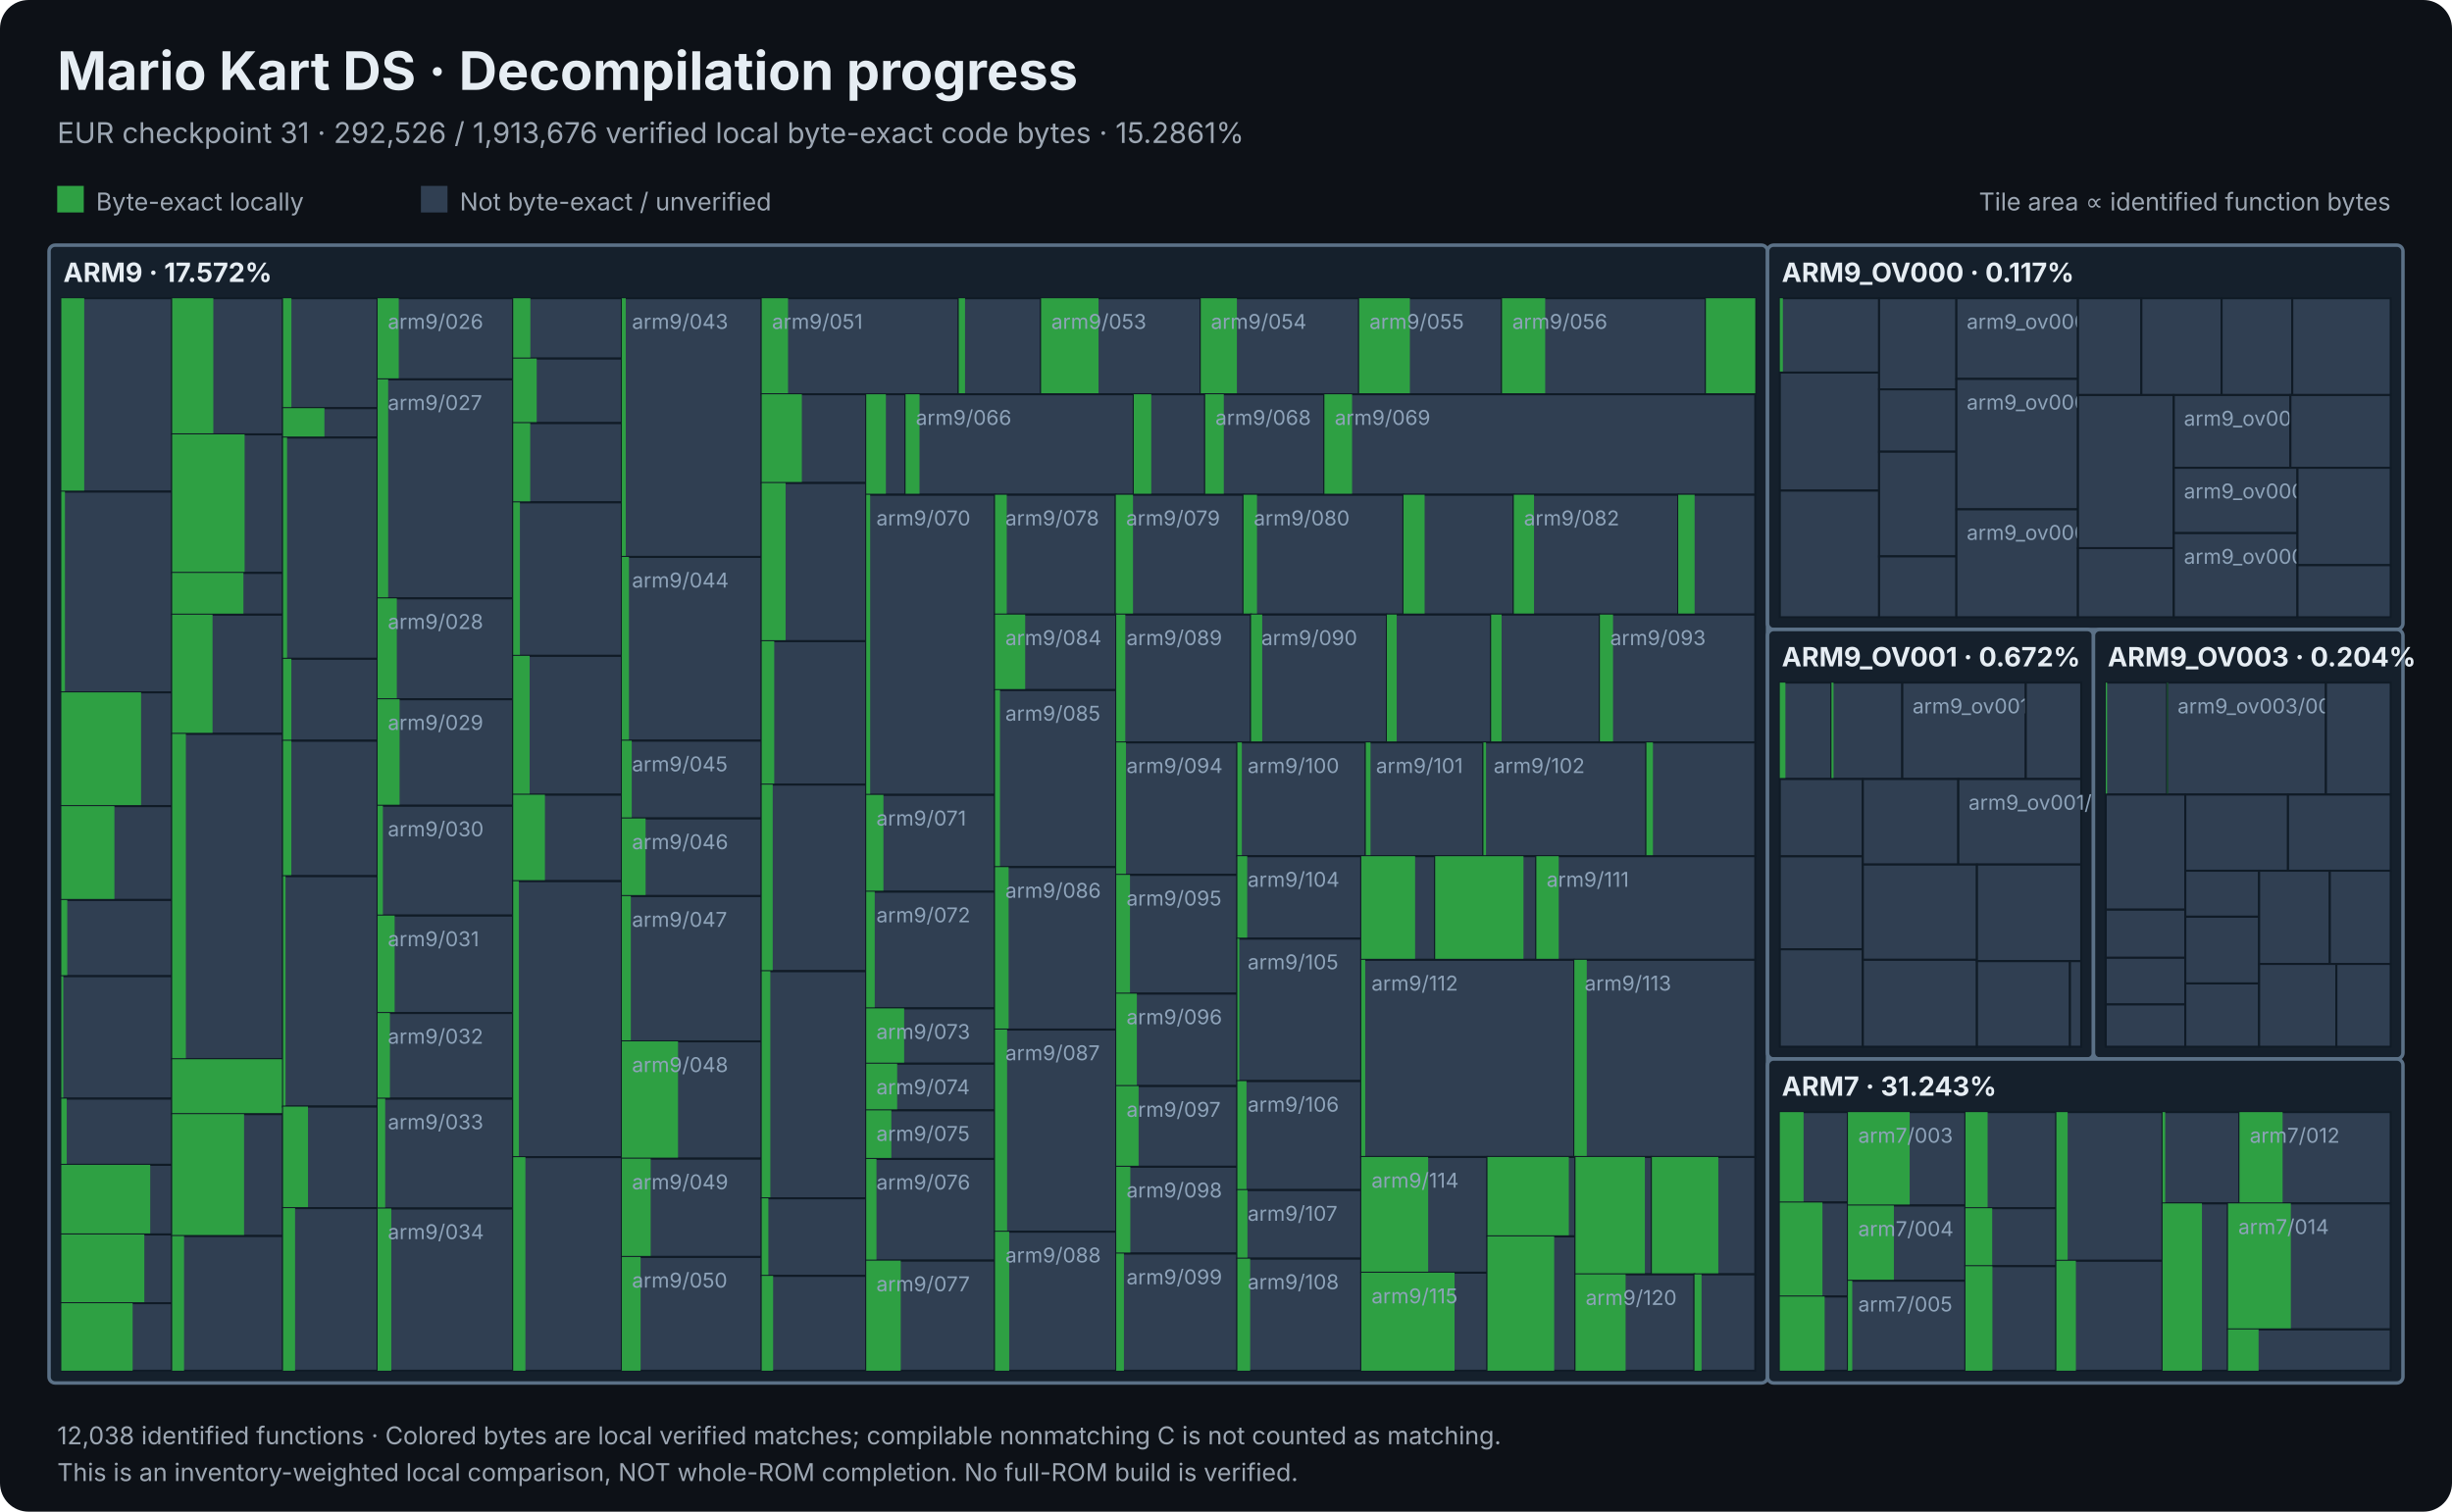
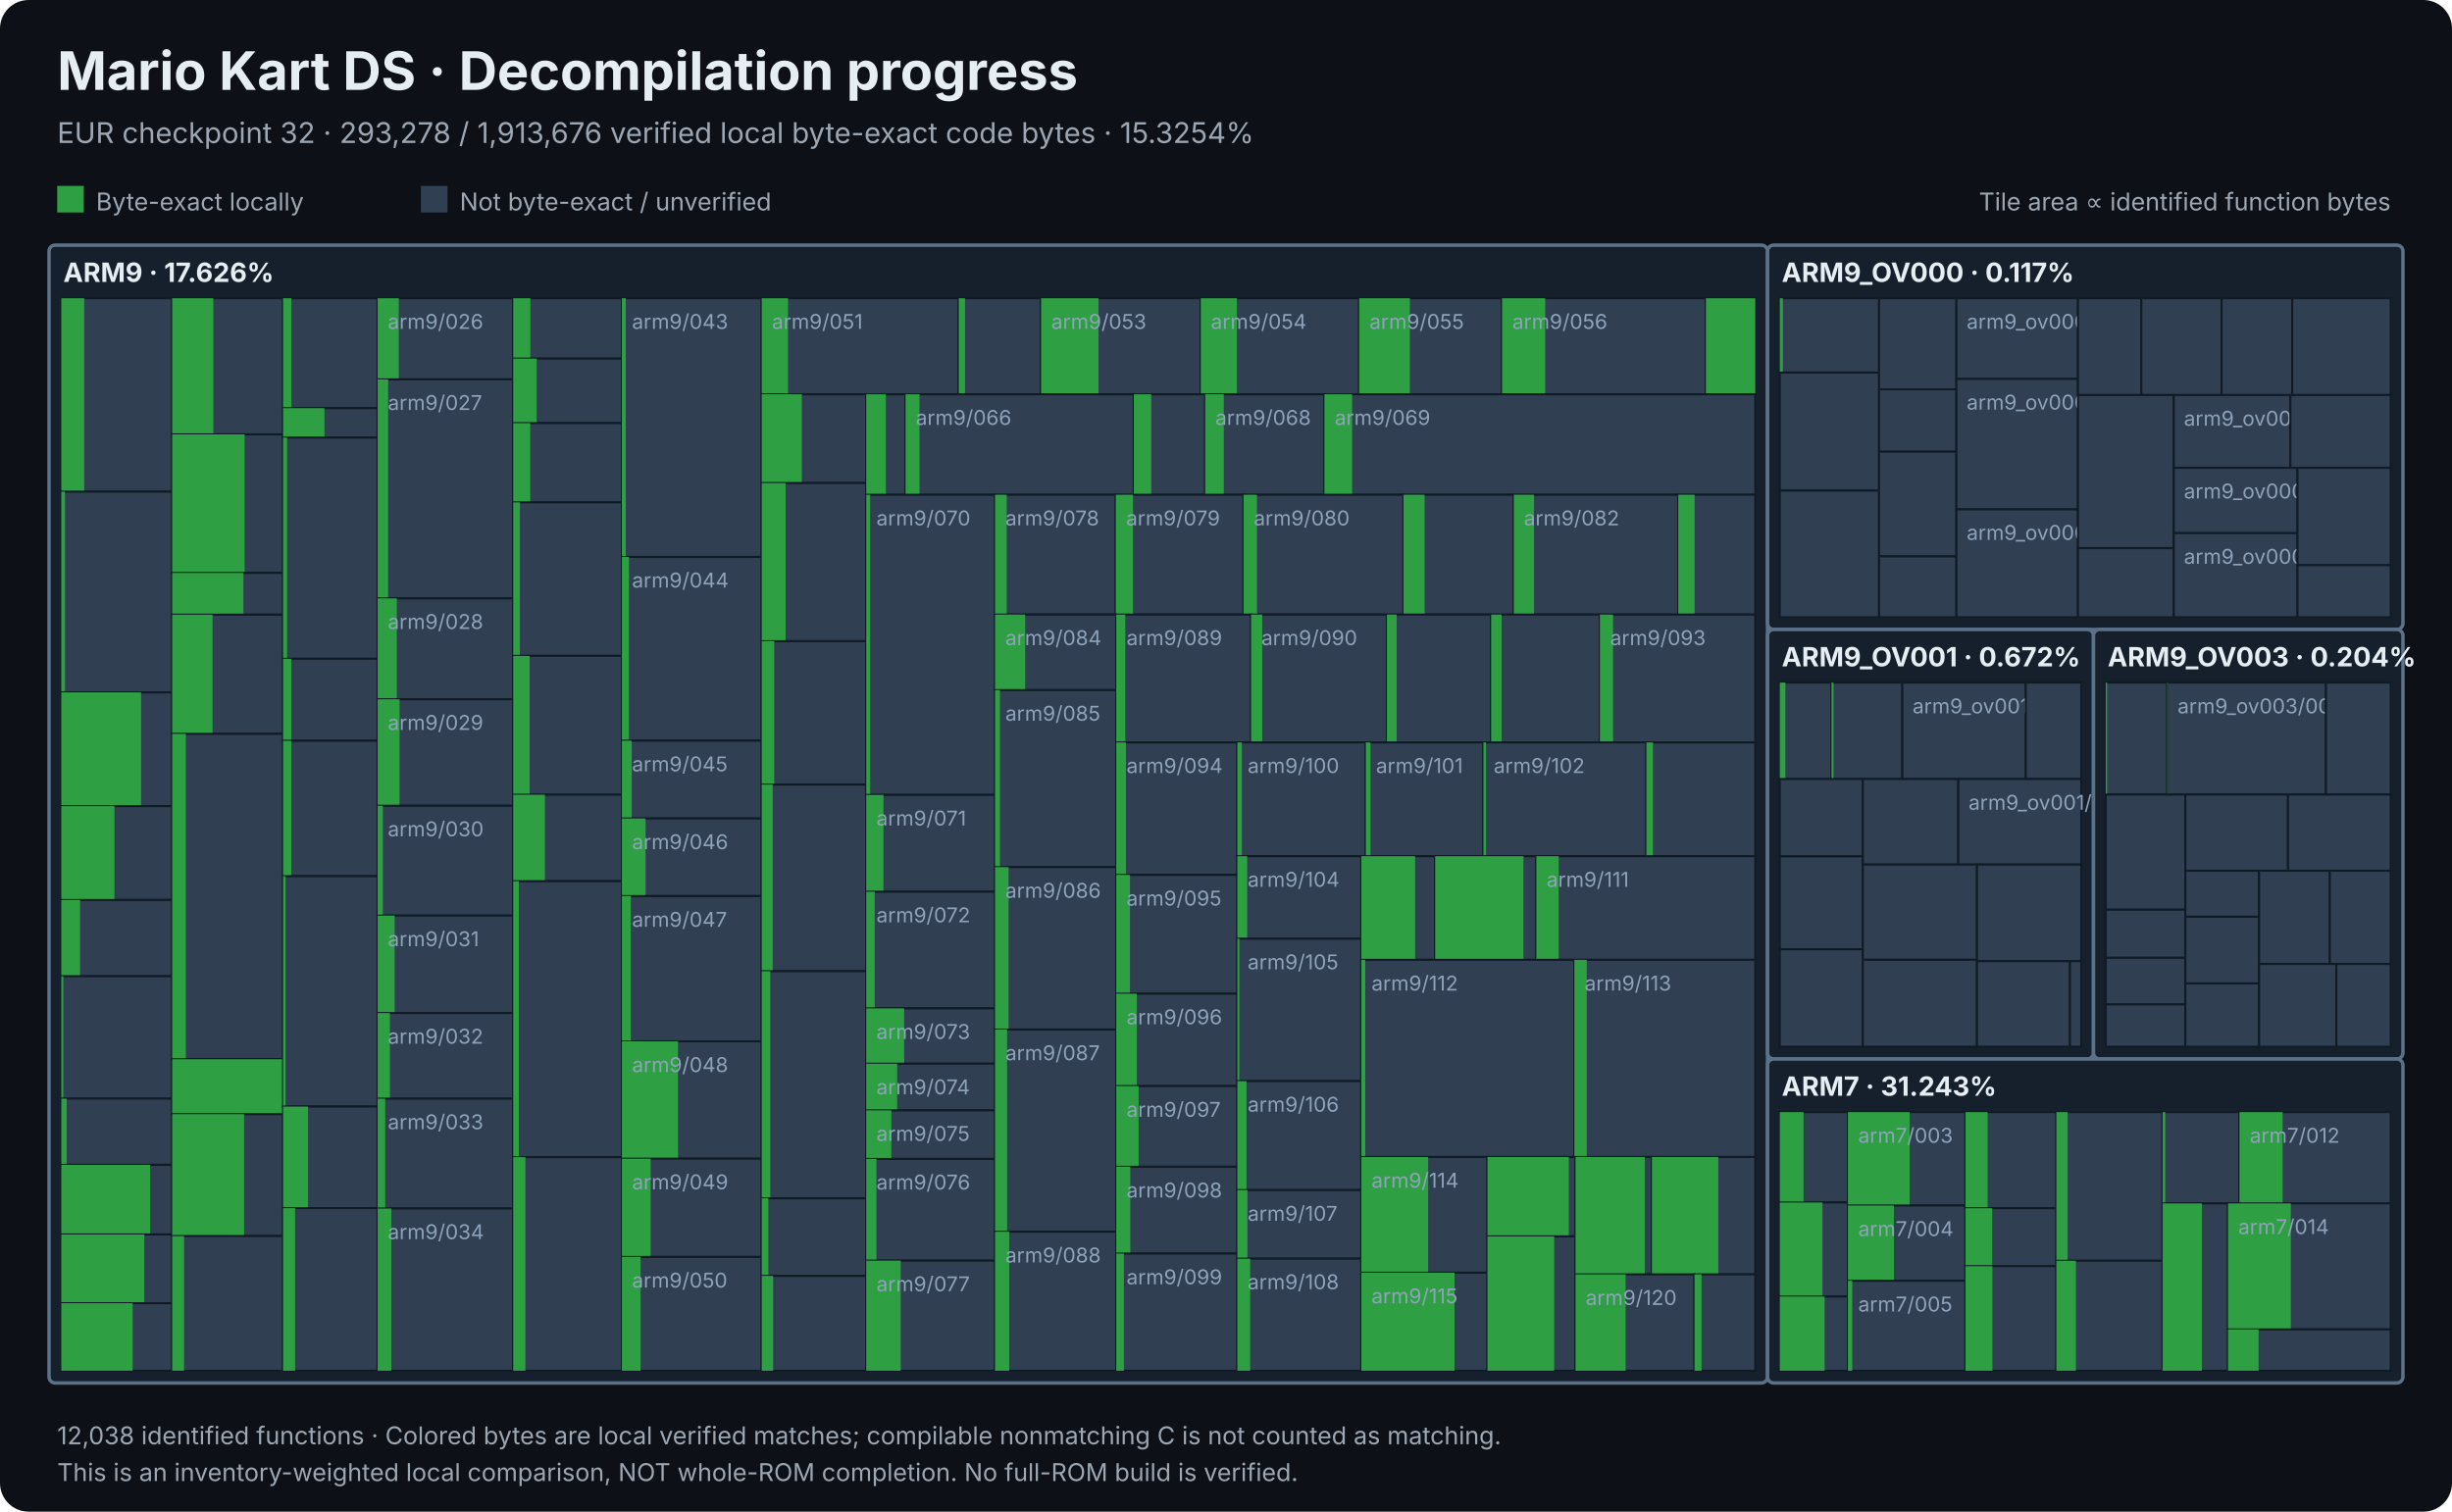
<svg xmlns="http://www.w3.org/2000/svg" viewBox="0 0 1200 740" width="1200" height="740" role="img" aria-label="Mario Kart DS local decompilation progress treemap">
  <rect width="1200" height="740" rx="14" fill="#0d1117" />
  <style>text{font-family:Inter,Segoe UI,Arial,sans-serif}.heading{fill:#e6edf3;font-weight:700}.light{fill:#9da7b3}.module{fill:#e6edf3;font-weight:700}.tile{fill:#8ea3b9;font-size:10px;pointer-events:none}</style>
  <text x="28" y="44" class="heading" font-size="26">Mario Kart DS · Decompilation progress</text>
-   <text x="28" y="70" class="light" font-size="14">EUR checkpoint 31 · 292,526 / 1,913,676 verified local byte-exact code bytes · 15.2861%</text>
+   <text x="28" y="70" class="light" font-size="14">EUR checkpoint 32 · 293,278 / 1,913,676 verified local byte-exact code bytes · 15.3254%</text>
  <rect x="28" y="91" width="13" height="13" fill="#2ea043" />
  <text x="47" y="103" class="light" font-size="12">Byte-exact locally</text>
  <rect x="206" y="91" width="13" height="13" fill="#303f52" />
  <text x="225" y="103" class="light" font-size="12">Not byte-exact / unverified</text>
  <text x="1170" y="103" text-anchor="end" class="light" font-size="12">Tile area ∝ identified function bytes</text>
  <rect x="24.00" y="120.00" width="841.03" height="557.00" rx="3" fill="#15202c" stroke="#5b7187" stroke-width="1.7" />
  <rect x="30.00" y="146.00" width="54.26" height="94.67" fill="#303f52" stroke="#101b26" stroke-width="1" />
  <rect x="30.00" y="146.00" width="11.215" height="94.67" fill="#2ea043" />
  <rect x="30.00" y="240.67" width="54.26" height="98.25" fill="#303f52" stroke="#101b26" stroke-width="1" />
  <rect x="30.00" y="240.67" width="1.788" height="98.25" fill="#2ea043" />
  <rect x="30.00" y="338.93" width="54.26" height="55.70" fill="#303f52" stroke="#101b26" stroke-width="1" />
  <rect x="30.00" y="338.93" width="39.042" height="55.70" fill="#2ea043" />
  <rect x="30.00" y="394.62" width="54.26" height="45.95" fill="#303f52" stroke="#101b26" stroke-width="1" />
  <rect x="30.00" y="394.62" width="25.996" height="45.95" fill="#2ea043" />
  <rect x="30.00" y="440.57" width="54.26" height="37.31" fill="#303f52" stroke="#101b26" stroke-width="1" />
-   <rect x="30.00" y="440.57" width="2.922" height="37.31" fill="#2ea043" />
+   <rect x="30.00" y="440.57" width="9.201" height="37.31" fill="#2ea043" />
  <rect x="30.00" y="477.88" width="54.26" height="59.93" fill="#303f52" stroke="#101b26" stroke-width="1" />
  <rect x="30.00" y="477.88" width="0.977" height="59.93" fill="#2ea043" />
  <rect x="30.00" y="537.81" width="54.26" height="32.41" fill="#303f52" stroke="#101b26" stroke-width="1" />
  <rect x="30.00" y="537.81" width="2.653" height="32.41" fill="#2ea043" />
  <rect x="30.00" y="570.22" width="54.26" height="34.08" fill="#303f52" stroke="#101b26" stroke-width="1" />
  <rect x="30.00" y="570.22" width="43.507" height="34.08" fill="#2ea043" />
  <rect x="30.00" y="604.30" width="54.26" height="33.65" fill="#303f52" stroke="#101b26" stroke-width="1" />
  <rect x="30.00" y="604.30" width="40.627" height="33.65" fill="#2ea043" />
  <rect x="30.00" y="637.95" width="54.26" height="33.05" fill="#303f52" stroke="#101b26" stroke-width="1" />
  <rect x="30.00" y="637.95" width="34.914" height="33.05" fill="#2ea043" />
  <rect x="84.26" y="146.00" width="54.26" height="66.64" fill="#303f52" stroke="#101b26" stroke-width="1" />
  <rect x="84.26" y="146.00" width="20.139" height="66.64" fill="#2ea043" />
  <rect x="84.26" y="212.64" width="54.26" height="67.81" fill="#303f52" stroke="#101b26" stroke-width="1" />
  <rect x="84.26" y="212.64" width="35.448" height="67.81" fill="#2ea043" />
  <rect x="84.26" y="280.45" width="54.26" height="20.44" fill="#303f52" stroke="#101b26" stroke-width="1" />
  <rect x="84.26" y="280.45" width="34.876" height="20.44" fill="#2ea043" />
  <rect x="84.26" y="300.89" width="54.26" height="58.35" fill="#303f52" stroke="#101b26" stroke-width="1" />
  <rect x="84.26" y="300.89" width="19.754" height="58.35" fill="#2ea043" />
  <rect x="84.26" y="359.24" width="54.26" height="159.28" fill="#303f52" stroke="#101b26" stroke-width="1" />
  <rect x="84.26" y="359.24" width="6.689" height="159.28" fill="#2ea043" />
  <rect x="84.26" y="518.52" width="54.26" height="26.87" fill="#303f52" stroke="#101b26" stroke-width="1" />
  <rect x="84.26" y="518.52" width="54.265" height="26.87" fill="#2ea043" />
  <rect x="84.26" y="545.39" width="54.26" height="59.68" fill="#303f52" stroke="#101b26" stroke-width="1" />
  <rect x="84.26" y="545.39" width="35.181" height="59.68" fill="#2ea043" />
  <rect x="84.26" y="605.07" width="54.26" height="65.93" fill="#303f52" stroke="#101b26" stroke-width="1" />
  <rect x="84.26" y="605.07" width="5.803" height="65.93" fill="#2ea043" />
  <rect x="138.52" y="146.00" width="46.28" height="53.80" fill="#303f52" stroke="#101b26" stroke-width="1" />
  <rect x="138.52" y="146.00" width="4.089" height="53.80" fill="#2ea043" />
  <rect x="138.52" y="199.80" width="46.28" height="14.40" fill="#303f52" stroke="#101b26" stroke-width="1" />
  <rect x="138.52" y="199.80" width="20.243" height="14.40" fill="#2ea043" />
  <rect x="138.52" y="214.20" width="46.28" height="108.30" fill="#303f52" stroke="#101b26" stroke-width="1" />
  <rect x="138.52" y="214.20" width="1.968" height="108.30" fill="#2ea043" />
  <rect x="138.52" y="322.50" width="46.28" height="40.12" fill="#303f52" stroke="#101b26" stroke-width="1" />
  <rect x="138.52" y="322.50" width="4.069" height="40.12" fill="#2ea043" />
  <rect x="138.52" y="362.62" width="46.28" height="66.30" fill="#303f52" stroke="#101b26" stroke-width="1" />
  <rect x="138.52" y="362.62" width="4.060" height="66.30" fill="#2ea043" />
  <rect x="138.52" y="428.92" width="46.28" height="112.77" fill="#303f52" stroke="#101b26" stroke-width="1" />
  <rect x="138.52" y="428.92" width="1.227" height="112.77" fill="#2ea043" />
  <rect x="138.52" y="541.70" width="46.28" height="49.72" fill="#303f52" stroke="#101b26" stroke-width="1" />
  <rect x="138.52" y="541.70" width="12.207" height="49.72" fill="#2ea043" />
  <rect x="138.52" y="591.41" width="46.28" height="79.59" fill="#303f52" stroke="#101b26" stroke-width="1" />
  <rect x="138.52" y="591.41" width="5.887" height="79.59" fill="#2ea043" />
  <rect x="184.80" y="146.00" width="66.35" height="39.71" fill="#303f52" stroke="#101b26" stroke-width="1" />
  <rect x="184.80" y="146.00" width="10.340" height="39.71" fill="#2ea043" />
  <text x="189.8" y="161.0" class="tile">arm9/026</text>
  <rect x="184.80" y="185.71" width="66.35" height="107.21" fill="#303f52" stroke="#101b26" stroke-width="1" />
  <rect x="184.80" y="185.71" width="5.161" height="107.21" fill="#2ea043" />
  <text x="189.8" y="200.7" class="tile">arm9/027</text>
  <rect x="184.80" y="292.92" width="66.35" height="49.38" fill="#303f52" stroke="#101b26" stroke-width="1" />
  <rect x="184.80" y="292.92" width="9.400" height="49.38" fill="#2ea043" />
  <text x="189.8" y="307.9" class="tile">arm9/028</text>
  <rect x="184.80" y="342.31" width="66.35" height="52.12" fill="#303f52" stroke="#101b26" stroke-width="1" />
  <rect x="184.80" y="342.31" width="10.746" height="52.12" fill="#2ea043" />
  <text x="189.8" y="357.3" class="tile">arm9/029</text>
  <rect x="184.80" y="394.43" width="66.35" height="53.78" fill="#303f52" stroke="#101b26" stroke-width="1" />
  <rect x="184.80" y="394.43" width="2.584" height="53.78" fill="#2ea043" />
  <text x="189.8" y="409.4" class="tile">arm9/030</text>
  <rect x="184.80" y="448.21" width="66.35" height="47.69" fill="#303f52" stroke="#101b26" stroke-width="1" />
  <rect x="184.80" y="448.21" width="8.335" height="47.69" fill="#2ea043" />
  <text x="189.8" y="463.2" class="tile">arm9/031</text>
  <rect x="184.80" y="495.90" width="66.35" height="41.94" fill="#303f52" stroke="#101b26" stroke-width="1" />
  <rect x="184.80" y="495.90" width="6.017" height="41.94" fill="#2ea043" />
  <text x="189.8" y="510.9" class="tile">arm9/032</text>
  <rect x="184.80" y="537.83" width="66.35" height="53.77" fill="#303f52" stroke="#101b26" stroke-width="1" />
  <rect x="184.80" y="537.83" width="3.708" height="53.77" fill="#2ea043" />
  <text x="189.8" y="552.8" class="tile">arm9/033</text>
  <rect x="184.80" y="591.60" width="66.35" height="79.40" fill="#303f52" stroke="#101b26" stroke-width="1" />
  <rect x="184.80" y="591.60" width="6.701" height="79.40" fill="#2ea043" />
  <text x="189.8" y="606.6" class="tile">arm9/034</text>
  <rect x="251.16" y="146.00" width="53.18" height="29.53" fill="#303f52" stroke="#101b26" stroke-width="1" />
  <rect x="251.16" y="146.00" width="8.396" height="29.53" fill="#2ea043" />
  <rect x="251.16" y="175.53" width="53.18" height="31.60" fill="#303f52" stroke="#101b26" stroke-width="1" />
  <rect x="251.16" y="175.53" width="11.497" height="31.60" fill="#2ea043" />
  <rect x="251.16" y="207.13" width="53.18" height="38.79" fill="#303f52" stroke="#101b26" stroke-width="1" />
  <rect x="251.16" y="207.13" width="8.321" height="38.79" fill="#2ea043" />
  <rect x="251.16" y="245.92" width="53.18" height="75.14" fill="#303f52" stroke="#101b26" stroke-width="1" />
  <rect x="251.16" y="245.92" width="3.284" height="75.14" fill="#2ea043" />
  <rect x="251.16" y="321.06" width="53.18" height="67.98" fill="#303f52" stroke="#101b26" stroke-width="1" />
  <rect x="251.16" y="321.06" width="8.029" height="67.98" fill="#2ea043" />
  <rect x="251.16" y="389.04" width="53.18" height="42.31" fill="#303f52" stroke="#101b26" stroke-width="1" />
  <rect x="251.16" y="389.04" width="15.520" height="42.31" fill="#2ea043" />
  <rect x="251.16" y="431.36" width="53.18" height="135.10" fill="#303f52" stroke="#101b26" stroke-width="1" />
  <rect x="251.16" y="431.36" width="2.776" height="135.10" fill="#2ea043" />
  <rect x="251.16" y="566.45" width="53.18" height="104.55" fill="#303f52" stroke="#101b26" stroke-width="1" />
  <rect x="251.16" y="566.45" width="5.972" height="104.55" fill="#2ea043" />
  <rect x="304.34" y="146.00" width="68.42" height="126.63" fill="#303f52" stroke="#101b26" stroke-width="1" />
  <rect x="304.34" y="146.00" width="1.909" height="126.63" fill="#2ea043" />
  <text x="309.3" y="161.0" class="tile">arm9/043</text>
  <rect x="304.34" y="272.63" width="68.42" height="89.96" fill="#303f52" stroke="#101b26" stroke-width="1" />
  <rect x="304.34" y="272.63" width="3.463" height="89.96" fill="#2ea043" />
  <text x="309.3" y="287.6" class="tile">arm9/044</text>
  <rect x="304.34" y="362.58" width="68.42" height="38.08" fill="#303f52" stroke="#101b26" stroke-width="1" />
  <rect x="304.34" y="362.58" width="4.827" height="38.08" fill="#2ea043" />
  <text x="309.3" y="377.6" class="tile">arm9/045</text>
  <rect x="304.34" y="400.66" width="68.42" height="37.99" fill="#303f52" stroke="#101b26" stroke-width="1" />
  <rect x="304.34" y="400.66" width="11.612" height="37.99" fill="#2ea043" />
  <text x="309.3" y="415.7" class="tile">arm9/046</text>
  <rect x="304.34" y="438.65" width="68.42" height="71.12" fill="#303f52" stroke="#101b26" stroke-width="1" />
  <rect x="304.34" y="438.65" width="4.381" height="71.12" fill="#2ea043" />
  <text x="309.3" y="453.7" class="tile">arm9/047</text>
  <rect x="304.34" y="509.77" width="68.42" height="57.42" fill="#303f52" stroke="#101b26" stroke-width="1" />
  <rect x="304.34" y="509.77" width="27.474" height="57.42" fill="#2ea043" />
  <text x="309.3" y="524.8" class="tile">arm9/048</text>
  <rect x="304.34" y="567.19" width="68.42" height="48.12" fill="#303f52" stroke="#101b26" stroke-width="1" />
  <rect x="304.34" y="567.19" width="14.089" height="48.12" fill="#2ea043" />
  <text x="309.3" y="582.2" class="tile">arm9/049</text>
  <rect x="304.34" y="615.31" width="68.42" height="55.69" fill="#303f52" stroke="#101b26" stroke-width="1" />
  <rect x="304.34" y="615.31" width="9.163" height="55.69" fill="#2ea043" />
  <text x="309.3" y="630.3" class="tile">arm9/050</text>
  <rect x="372.77" y="146.00" width="96.43" height="47.00" fill="#303f52" stroke="#101b26" stroke-width="1" />
  <rect x="372.77" y="146.00" width="12.886" height="47.00" fill="#2ea043" />
  <text x="377.8" y="161.0" class="tile">arm9/051</text>
  <rect x="469.20" y="146.00" width="40.30" height="47.00" fill="#303f52" stroke="#101b26" stroke-width="1" />
  <rect x="469.20" y="146.00" width="3.076" height="47.00" fill="#2ea043" />
  <rect x="509.50" y="146.00" width="78.14" height="47.00" fill="#303f52" stroke="#101b26" stroke-width="1" />
  <rect x="509.50" y="146.00" width="28.105" height="47.00" fill="#2ea043" />
  <text x="514.5" y="161.0" class="tile">arm9/053</text>
  <rect x="587.64" y="146.00" width="77.53" height="47.00" fill="#303f52" stroke="#101b26" stroke-width="1" />
  <rect x="587.64" y="146.00" width="17.685" height="47.00" fill="#2ea043" />
  <text x="592.6" y="161.0" class="tile">arm9/054</text>
  <rect x="665.16" y="146.00" width="69.92" height="47.00" fill="#303f52" stroke="#101b26" stroke-width="1" />
  <rect x="665.16" y="146.00" width="24.817" height="47.00" fill="#2ea043" />
  <text x="670.2" y="161.0" class="tile">arm9/055</text>
  <rect x="735.08" y="146.00" width="99.77" height="47.00" fill="#303f52" stroke="#101b26" stroke-width="1" />
  <rect x="735.08" y="146.00" width="21.132" height="47.00" fill="#2ea043" />
  <text x="740.1" y="161.0" class="tile">arm9/056</text>
  <rect x="834.85" y="146.00" width="24.18" height="47.00" fill="#303f52" stroke="#101b26" stroke-width="1" />
  <rect x="834.85" y="146.00" width="24.181" height="47.00" fill="#2ea043" />
  <rect x="372.77" y="193.00" width="51.16" height="43.45" fill="#303f52" stroke="#101b26" stroke-width="1" />
  <rect x="372.77" y="193.00" width="19.645" height="43.45" fill="#2ea043" />
  <rect x="372.77" y="236.45" width="51.16" height="77.43" fill="#303f52" stroke="#101b26" stroke-width="1" />
  <rect x="372.77" y="236.45" width="11.693" height="77.43" fill="#2ea043" />
  <rect x="372.77" y="313.88" width="51.16" height="70.22" fill="#303f52" stroke="#101b26" stroke-width="1" />
  <rect x="372.77" y="313.88" width="6.140" height="70.22" fill="#2ea043" />
  <rect x="372.77" y="384.09" width="51.16" height="91.33" fill="#303f52" stroke="#101b26" stroke-width="1" />
  <rect x="372.77" y="384.09" width="5.389" height="91.33" fill="#2ea043" />
  <rect x="372.77" y="475.43" width="51.16" height="111.18" fill="#303f52" stroke="#101b26" stroke-width="1" />
  <rect x="372.77" y="475.43" width="4.225" height="111.18" fill="#2ea043" />
  <rect x="372.77" y="586.61" width="51.16" height="37.96" fill="#303f52" stroke="#101b26" stroke-width="1" />
  <rect x="372.77" y="586.61" width="3.266" height="37.96" fill="#2ea043" />
  <rect x="372.77" y="624.57" width="51.16" height="46.43" fill="#303f52" stroke="#101b26" stroke-width="1" />
  <rect x="372.77" y="624.57" width="5.595" height="46.43" fill="#2ea043" />
  <rect x="423.93" y="193.00" width="19.24" height="49.20" fill="#303f52" stroke="#101b26" stroke-width="1" />
  <rect x="423.93" y="193.00" width="9.612" height="49.20" fill="#2ea043" />
  <rect x="443.17" y="193.00" width="111.70" height="49.20" fill="#303f52" stroke="#101b26" stroke-width="1" />
  <rect x="443.17" y="193.00" width="6.826" height="49.20" fill="#2ea043" />
  <text x="448.2" y="208.0" class="tile">arm9/066</text>
  <rect x="554.87" y="193.00" width="34.95" height="49.20" fill="#303f52" stroke="#101b26" stroke-width="1" />
  <rect x="554.87" y="193.00" width="8.548" height="49.20" fill="#2ea043" />
  <rect x="589.82" y="193.00" width="58.33" height="49.20" fill="#303f52" stroke="#101b26" stroke-width="1" />
  <rect x="589.82" y="193.00" width="9.093" height="49.20" fill="#2ea043" />
  <text x="594.8" y="208.0" class="tile">arm9/068</text>
  <rect x="648.15" y="193.00" width="210.88" height="49.20" fill="#303f52" stroke="#101b26" stroke-width="1" />
  <rect x="648.15" y="193.00" width="13.551" height="49.20" fill="#2ea043" />
  <text x="653.2" y="208.0" class="tile">arm9/069</text>
  <rect x="423.93" y="242.20" width="63.03" height="146.92" fill="#303f52" stroke="#101b26" stroke-width="1" />
  <rect x="423.93" y="242.20" width="1.917" height="146.92" fill="#2ea043" />
  <text x="428.9" y="257.2" class="tile">arm9/070</text>
  <rect x="423.93" y="389.12" width="63.03" height="47.39" fill="#303f52" stroke="#101b26" stroke-width="1" />
  <rect x="423.93" y="389.12" width="8.415" height="47.39" fill="#2ea043" />
  <text x="428.9" y="404.1" class="tile">arm9/071</text>
  <rect x="423.93" y="436.51" width="63.03" height="57.12" fill="#303f52" stroke="#101b26" stroke-width="1" />
  <rect x="423.93" y="436.51" width="4.156" height="57.12" fill="#2ea043" />
  <text x="428.9" y="451.5" class="tile">arm9/072</text>
  <rect x="423.93" y="493.63" width="63.03" height="27.06" fill="#303f52" stroke="#101b26" stroke-width="1" />
  <rect x="423.93" y="493.63" width="18.556" height="27.06" fill="#2ea043" />
  <text x="428.9" y="508.6" class="tile">arm9/073</text>
  <rect x="423.93" y="520.70" width="63.03" height="22.84" fill="#303f52" stroke="#101b26" stroke-width="1" />
  <rect x="423.93" y="520.70" width="15.138" height="22.84" fill="#2ea043" />
  <text x="428.9" y="535.7" class="tile">arm9/074</text>
  <rect x="423.93" y="543.54" width="63.03" height="23.80" fill="#303f52" stroke="#101b26" stroke-width="1" />
  <rect x="423.93" y="543.54" width="12.277" height="23.80" fill="#2ea043" />
  <text x="428.9" y="558.5" class="tile">arm9/075</text>
  <rect x="423.93" y="567.34" width="63.03" height="49.77" fill="#303f52" stroke="#101b26" stroke-width="1" />
  <rect x="423.93" y="567.34" width="5.008" height="49.77" fill="#2ea043" />
  <text x="428.9" y="582.3" class="tile">arm9/076</text>
  <rect x="423.93" y="617.11" width="63.03" height="53.89" fill="#303f52" stroke="#101b26" stroke-width="1" />
  <rect x="423.93" y="617.11" width="16.880" height="53.89" fill="#2ea043" />
  <text x="428.9" y="632.1" class="tile">arm9/077</text>
  <rect x="486.96" y="242.20" width="59.11" height="58.65" fill="#303f52" stroke="#101b26" stroke-width="1" />
  <rect x="486.96" y="242.20" width="5.736" height="58.65" fill="#2ea043" />
  <text x="492.0" y="257.2" class="tile">arm9/078</text>
  <rect x="546.07" y="242.20" width="62.50" height="58.65" fill="#303f52" stroke="#101b26" stroke-width="1" />
  <rect x="546.07" y="242.20" width="8.413" height="58.65" fill="#2ea043" />
  <text x="551.1" y="257.2" class="tile">arm9/079</text>
  <rect x="608.57" y="242.20" width="78.28" height="58.65" fill="#303f52" stroke="#101b26" stroke-width="1" />
  <rect x="608.57" y="242.20" width="6.586" height="58.65" fill="#2ea043" />
  <text x="613.6" y="257.2" class="tile">arm9/080</text>
  <rect x="686.85" y="242.20" width="54.00" height="58.65" fill="#303f52" stroke="#101b26" stroke-width="1" />
  <rect x="686.85" y="242.20" width="10.347" height="58.65" fill="#2ea043" />
  <rect x="740.84" y="242.20" width="80.48" height="58.65" fill="#303f52" stroke="#101b26" stroke-width="1" />
  <rect x="740.84" y="242.20" width="9.901" height="58.65" fill="#2ea043" />
  <text x="745.8" y="257.2" class="tile">arm9/082</text>
  <rect x="821.32" y="242.20" width="37.71" height="58.65" fill="#303f52" stroke="#101b26" stroke-width="1" />
  <rect x="821.32" y="242.20" width="8.010" height="58.65" fill="#2ea043" />
  <rect x="486.96" y="300.85" width="59.32" height="36.97" fill="#303f52" stroke="#101b26" stroke-width="1" />
  <rect x="486.96" y="300.85" width="14.762" height="36.97" fill="#2ea043" />
  <text x="492.0" y="315.8" class="tile">arm9/084</text>
  <rect x="486.96" y="337.82" width="59.32" height="86.64" fill="#303f52" stroke="#101b26" stroke-width="1" />
  <rect x="486.96" y="337.82" width="2.416" height="86.64" fill="#2ea043" />
  <text x="492.0" y="352.8" class="tile">arm9/085</text>
  <rect x="486.96" y="424.47" width="59.32" height="79.53" fill="#303f52" stroke="#101b26" stroke-width="1" />
  <rect x="486.96" y="424.47" width="6.643" height="79.53" fill="#2ea043" />
  <text x="492.0" y="439.5" class="tile">arm9/086</text>
  <rect x="486.96" y="504.00" width="59.32" height="98.96" fill="#303f52" stroke="#101b26" stroke-width="1" />
  <rect x="486.96" y="504.00" width="5.912" height="98.96" fill="#2ea043" />
  <text x="492.0" y="519.0" class="tile">arm9/087</text>
  <rect x="486.96" y="602.96" width="59.32" height="68.04" fill="#303f52" stroke="#101b26" stroke-width="1" />
  <rect x="486.96" y="602.96" width="6.941" height="68.04" fill="#2ea043" />
  <text x="492.0" y="618.0" class="tile">arm9/088</text>
  <rect x="546.28" y="300.85" width="65.98" height="62.59" fill="#303f52" stroke="#101b26" stroke-width="1" />
  <rect x="546.28" y="300.85" width="4.440" height="62.59" fill="#2ea043" />
  <text x="551.3" y="315.8" class="tile">arm9/089</text>
  <rect x="612.26" y="300.85" width="66.47" height="62.59" fill="#303f52" stroke="#101b26" stroke-width="1" />
  <rect x="612.26" y="300.85" width="5.455" height="62.59" fill="#2ea043" />
  <text x="617.3" y="315.8" class="tile">arm9/090</text>
  <rect x="678.73" y="300.85" width="51.02" height="62.59" fill="#303f52" stroke="#101b26" stroke-width="1" />
  <rect x="678.73" y="300.85" width="4.798" height="62.59" fill="#2ea043" />
  <rect x="729.75" y="300.85" width="53.24" height="62.59" fill="#303f52" stroke="#101b26" stroke-width="1" />
  <rect x="729.75" y="300.85" width="5.116" height="62.59" fill="#2ea043" />
  <rect x="782.98" y="300.85" width="76.05" height="62.59" fill="#303f52" stroke="#101b26" stroke-width="1" />
  <rect x="782.98" y="300.85" width="6.430" height="62.59" fill="#2ea043" />
  <text x="788.0" y="315.8" class="tile">arm9/093</text>
  <rect x="546.28" y="363.44" width="59.28" height="64.83" fill="#303f52" stroke="#101b26" stroke-width="1" />
  <rect x="546.28" y="363.44" width="4.748" height="64.83" fill="#2ea043" />
  <text x="551.3" y="378.4" class="tile">arm9/094</text>
  <rect x="546.28" y="428.27" width="59.28" height="58.15" fill="#303f52" stroke="#101b26" stroke-width="1" />
  <rect x="546.28" y="428.27" width="6.729" height="58.15" fill="#2ea043" />
  <text x="551.3" y="443.3" class="tile">arm9/095</text>
  <rect x="546.28" y="486.42" width="59.28" height="45.24" fill="#303f52" stroke="#101b26" stroke-width="1" />
  <rect x="546.28" y="486.42" width="10.082" height="45.24" fill="#2ea043" />
  <text x="551.3" y="501.4" class="tile">arm9/096</text>
  <rect x="546.28" y="531.66" width="59.28" height="39.50" fill="#303f52" stroke="#101b26" stroke-width="1" />
  <rect x="546.28" y="531.66" width="10.947" height="39.50" fill="#2ea043" />
  <text x="551.3" y="546.7" class="tile">arm9/097</text>
  <rect x="546.28" y="571.16" width="59.28" height="42.50" fill="#303f52" stroke="#101b26" stroke-width="1" />
  <rect x="546.28" y="571.16" width="6.891" height="42.50" fill="#2ea043" />
  <text x="551.3" y="586.2" class="tile">arm9/098</text>
  <rect x="546.28" y="613.65" width="59.28" height="57.35" fill="#303f52" stroke="#101b26" stroke-width="1" />
  <rect x="546.28" y="613.65" width="3.759" height="57.35" fill="#2ea043" />
  <text x="551.3" y="628.7" class="tile">arm9/099</text>
  <rect x="605.56" y="363.44" width="62.85" height="55.69" fill="#303f52" stroke="#101b26" stroke-width="1" />
  <rect x="605.56" y="363.44" width="2.193" height="55.69" fill="#2ea043" />
  <text x="610.6" y="378.4" class="tile">arm9/100</text>
  <rect x="668.42" y="363.44" width="57.56" height="55.69" fill="#303f52" stroke="#101b26" stroke-width="1" />
  <rect x="668.42" y="363.44" width="2.294" height="55.69" fill="#2ea043" />
  <text x="673.4" y="378.4" class="tile">arm9/101</text>
  <rect x="725.98" y="363.44" width="79.76" height="55.69" fill="#303f52" stroke="#101b26" stroke-width="1" />
  <rect x="725.98" y="363.44" width="1.275" height="55.69" fill="#2ea043" />
  <text x="731.0" y="378.4" class="tile">arm9/102</text>
  <rect x="805.74" y="363.44" width="53.30" height="55.69" fill="#303f52" stroke="#101b26" stroke-width="1" />
  <rect x="805.74" y="363.44" width="3.200" height="55.69" fill="#2ea043" />
  <rect x="605.56" y="419.13" width="60.64" height="40.36" fill="#303f52" stroke="#101b26" stroke-width="1" />
  <rect x="605.56" y="419.13" width="4.817" height="40.36" fill="#2ea043" />
  <text x="610.6" y="434.1" class="tile">arm9/104</text>
  <rect x="605.56" y="459.49" width="60.64" height="69.74" fill="#303f52" stroke="#101b26" stroke-width="1" />
  <rect x="605.56" y="459.49" width="0.938" height="69.74" fill="#2ea043" />
  <text x="610.6" y="474.5" class="tile">arm9/105</text>
  <rect x="605.56" y="529.23" width="60.64" height="53.35" fill="#303f52" stroke="#101b26" stroke-width="1" />
  <rect x="605.56" y="529.23" width="4.473" height="53.35" fill="#2ea043" />
  <text x="610.6" y="544.2" class="tile">arm9/106</text>
  <rect x="605.56" y="582.58" width="60.64" height="33.57" fill="#303f52" stroke="#101b26" stroke-width="1" />
  <rect x="605.56" y="582.58" width="4.938" height="33.57" fill="#2ea043" />
  <text x="610.6" y="597.6" class="tile">arm9/107</text>
  <rect x="605.56" y="616.15" width="60.64" height="54.85" fill="#303f52" stroke="#101b26" stroke-width="1" />
  <rect x="605.56" y="616.15" width="6.259" height="54.85" fill="#2ea043" />
  <text x="610.6" y="631.1" class="tile">arm9/108</text>
  <rect x="666.21" y="419.13" width="36.16" height="50.72" fill="#303f52" stroke="#101b26" stroke-width="1" />
  <rect x="666.21" y="419.13" width="26.335" height="50.72" fill="#2ea043" />
  <rect x="702.37" y="419.13" width="49.50" height="50.72" fill="#303f52" stroke="#101b26" stroke-width="1" />
  <rect x="702.37" y="419.13" width="43.213" height="50.72" fill="#2ea043" />
  <rect x="751.87" y="419.13" width="107.17" height="50.72" fill="#303f52" stroke="#101b26" stroke-width="1" />
  <rect x="751.87" y="419.13" width="10.957" height="50.72" fill="#2ea043" />
  <text x="756.9" y="434.1" class="tile">arm9/111</text>
  <rect x="666.21" y="469.86" width="104.26" height="96.52" fill="#303f52" stroke="#101b26" stroke-width="1" />
  <rect x="666.21" y="469.86" width="1.924" height="96.52" fill="#2ea043" />
  <text x="671.2" y="484.9" class="tile">arm9/112</text>
  <rect x="770.47" y="469.86" width="88.56" height="96.52" fill="#303f52" stroke="#101b26" stroke-width="1" />
  <rect x="770.47" y="469.86" width="6.081" height="96.52" fill="#2ea043" />
  <text x="775.5" y="484.9" class="tile">arm9/113</text>
  <rect x="666.21" y="566.38" width="61.76" height="56.64" fill="#303f52" stroke="#101b26" stroke-width="1" />
  <rect x="666.21" y="566.38" width="32.716" height="56.64" fill="#2ea043" />
  <text x="671.2" y="581.4" class="tile">arm9/114</text>
  <rect x="666.21" y="623.02" width="61.76" height="47.98" fill="#303f52" stroke="#101b26" stroke-width="1" />
  <rect x="666.21" y="623.02" width="45.630" height="47.98" fill="#2ea043" />
  <text x="671.2" y="638.0" class="tile">arm9/115</text>
  <rect x="727.96" y="566.38" width="43.08" height="38.85" fill="#303f52" stroke="#101b26" stroke-width="1" />
  <rect x="727.96" y="566.38" width="39.810" height="38.85" fill="#2ea043" />
  <rect x="727.96" y="605.23" width="43.08" height="65.77" fill="#303f52" stroke="#101b26" stroke-width="1" />
  <rect x="727.96" y="605.23" width="32.643" height="65.77" fill="#2ea043" />
  <rect x="771.05" y="566.38" width="37.37" height="57.45" fill="#303f52" stroke="#101b26" stroke-width="1" />
  <rect x="771.05" y="566.38" width="33.946" height="57.45" fill="#2ea043" />
  <rect x="808.42" y="566.38" width="50.62" height="57.45" fill="#303f52" stroke="#101b26" stroke-width="1" />
  <rect x="808.42" y="566.38" width="32.515" height="57.45" fill="#2ea043" />
  <rect x="771.05" y="623.83" width="58.23" height="47.17" fill="#303f52" stroke="#101b26" stroke-width="1" />
  <rect x="771.05" y="623.83" width="24.515" height="47.17" fill="#2ea043" />
  <text x="776.0" y="638.8" class="tile">arm9/120</text>
  <rect x="829.28" y="623.83" width="29.76" height="47.17" fill="#303f52" stroke="#101b26" stroke-width="1" />
  <rect x="829.28" y="623.83" width="3.447" height="47.17" fill="#2ea043" />
-   <text x="31.0" y="138.0" class="module" font-size="13">ARM9 · 17.572%</text>
+   <text x="31.0" y="138.0" class="module" font-size="13">ARM9 · 17.626%</text>
  <rect x="865.03" y="120.00" width="310.97" height="188.15" rx="3" fill="#15202c" stroke="#5b7187" stroke-width="1.7" />
  <rect x="871.03" y="146.00" width="48.58" height="36.39" fill="#303f52" stroke="#101b26" stroke-width="1" />
  <rect x="871.03" y="146.00" width="1.500" height="36.39" fill="#2ea043" />
  <rect x="871.03" y="182.39" width="48.58" height="57.78" fill="#303f52" stroke="#101b26" stroke-width="1" />
  <rect x="871.03" y="240.17" width="48.58" height="61.99" fill="#303f52" stroke="#101b26" stroke-width="1" />
  <rect x="919.62" y="146.00" width="37.84" height="44.59" fill="#303f52" stroke="#101b26" stroke-width="1" />
  <rect x="919.62" y="190.59" width="37.84" height="30.53" fill="#303f52" stroke="#101b26" stroke-width="1" />
  <rect x="919.62" y="221.12" width="37.84" height="51.24" fill="#303f52" stroke="#101b26" stroke-width="1" />
  <rect x="919.62" y="272.36" width="37.84" height="29.80" fill="#303f52" stroke="#101b26" stroke-width="1" />
  <rect x="957.45" y="146.00" width="59.50" height="39.50" fill="#303f52" stroke="#101b26" stroke-width="1" />
  <text x="962.5" y="161.0" class="tile">arm9_ov000/007</text>
  <rect x="957.45" y="185.50" width="59.50" height="63.84" fill="#303f52" stroke="#101b26" stroke-width="1" />
  <text x="962.5" y="200.5" class="tile">arm9_ov000/008</text>
  <rect x="957.45" y="249.34" width="59.50" height="52.81" fill="#303f52" stroke="#101b26" stroke-width="1" />
  <text x="962.5" y="264.3" class="tile">arm9_ov000/009</text>
  <rect x="1016.95" y="146.00" width="31.01" height="47.38" fill="#303f52" stroke="#101b26" stroke-width="1" />
  <rect x="1047.97" y="146.00" width="39.28" height="47.38" fill="#303f52" stroke="#101b26" stroke-width="1" />
  <rect x="1087.25" y="146.00" width="34.58" height="47.38" fill="#303f52" stroke="#101b26" stroke-width="1" />
  <rect x="1121.83" y="146.00" width="48.17" height="47.38" fill="#303f52" stroke="#101b26" stroke-width="1" />
  <rect x="1016.95" y="193.38" width="46.88" height="74.94" fill="#303f52" stroke="#101b26" stroke-width="1" />
  <rect x="1016.95" y="268.32" width="46.88" height="33.84" fill="#303f52" stroke="#101b26" stroke-width="1" />
  <rect x="1063.84" y="193.38" width="57.08" height="35.62" fill="#303f52" stroke="#101b26" stroke-width="1" />
  <text x="1068.8" y="208.4" class="tile">arm9_ov000/016</text>
  <rect x="1120.92" y="193.38" width="49.08" height="35.62" fill="#303f52" stroke="#101b26" stroke-width="1" />
  <rect x="1063.84" y="229.00" width="60.54" height="31.98" fill="#303f52" stroke="#101b26" stroke-width="1" />
  <text x="1068.8" y="244.0" class="tile">arm9_ov000/018</text>
  <rect x="1063.84" y="260.98" width="60.54" height="41.17" fill="#303f52" stroke="#101b26" stroke-width="1" />
  <text x="1068.8" y="276.0" class="tile">arm9_ov000/019</text>
  <rect x="1124.38" y="229.00" width="45.62" height="47.67" fill="#303f52" stroke="#101b26" stroke-width="1" />
  <rect x="1124.38" y="276.67" width="45.62" height="25.49" fill="#303f52" stroke="#101b26" stroke-width="1" />
  <text x="872.0" y="138.0" class="module" font-size="13">ARM9_OV000 · 0.117%</text>
  <rect x="865.03" y="308.15" width="159.50" height="210.24" rx="3" fill="#15202c" stroke="#5b7187" stroke-width="1.7" />
  <rect x="871.03" y="334.15" width="25.28" height="47.20" fill="#303f52" stroke="#101b26" stroke-width="1" />
  <rect x="871.03" y="334.15" width="2.740" height="47.20" fill="#2ea043" />
  <rect x="896.31" y="334.15" width="34.67" height="47.20" fill="#303f52" stroke="#101b26" stroke-width="1" />
  <rect x="896.31" y="334.15" width="1.003" height="47.20" fill="#2ea043" />
  <rect x="930.98" y="334.15" width="60.43" height="47.20" fill="#303f52" stroke="#101b26" stroke-width="1" />
  <text x="936.0" y="349.2" class="tile">arm9_ov001/002</text>
  <rect x="991.41" y="334.15" width="27.13" height="47.20" fill="#303f52" stroke="#101b26" stroke-width="1" />
  <rect x="871.03" y="381.35" width="40.64" height="37.85" fill="#303f52" stroke="#101b26" stroke-width="1" />
  <rect x="871.03" y="419.21" width="40.64" height="45.51" fill="#303f52" stroke="#101b26" stroke-width="1" />
  <rect x="871.03" y="464.72" width="40.64" height="47.67" fill="#303f52" stroke="#101b26" stroke-width="1" />
  <rect x="911.67" y="381.35" width="46.71" height="41.87" fill="#303f52" stroke="#101b26" stroke-width="1" />
  <rect x="958.39" y="381.35" width="60.15" height="41.87" fill="#303f52" stroke="#101b26" stroke-width="1" />
  <text x="963.4" y="396.4" class="tile">arm9_ov001/008</text>
  <rect x="911.67" y="423.22" width="55.83" height="46.63" fill="#303f52" stroke="#101b26" stroke-width="1" />
  <rect x="911.67" y="469.85" width="55.83" height="42.54" fill="#303f52" stroke="#101b26" stroke-width="1" />
  <rect x="967.51" y="423.22" width="51.03" height="47.28" fill="#303f52" stroke="#101b26" stroke-width="1" />
  <rect x="967.51" y="470.50" width="45.52" height="41.89" fill="#303f52" stroke="#101b26" stroke-width="1" />
  <rect x="1013.03" y="470.50" width="5.51" height="41.89" fill="#303f52" stroke="#101b26" stroke-width="1" />
  <text x="872.0" y="326.2" class="module" font-size="13">ARM9_OV001 · 0.672%</text>
  <rect x="1024.54" y="308.15" width="151.46" height="210.24" rx="3" fill="#15202c" stroke="#5b7187" stroke-width="1.7" />
  <rect x="1030.54" y="334.15" width="30.12" height="54.80" fill="#303f52" stroke="#101b26" stroke-width="1" />
  <rect x="1030.54" y="334.15" width="0.659" height="54.80" fill="#2ea043" />
  <rect x="1060.66" y="334.15" width="77.64" height="54.80" fill="#303f52" stroke="#101b26" stroke-width="1" />
  <rect x="1060.66" y="334.15" width="0.267" height="54.80" fill="#2ea043" />
  <text x="1065.7" y="349.2" class="tile">arm9_ov003/001</text>
  <rect x="1138.30" y="334.15" width="31.70" height="54.80" fill="#303f52" stroke="#101b26" stroke-width="1" />
  <rect x="1030.54" y="388.96" width="38.95" height="56.35" fill="#303f52" stroke="#101b26" stroke-width="1" />
  <rect x="1030.54" y="445.31" width="38.95" height="23.56" fill="#303f52" stroke="#101b26" stroke-width="1" />
  <rect x="1030.54" y="468.87" width="38.95" height="22.85" fill="#303f52" stroke="#101b26" stroke-width="1" />
  <rect x="1030.54" y="491.71" width="38.95" height="20.68" fill="#303f52" stroke="#101b26" stroke-width="1" />
  <rect x="1069.49" y="388.96" width="50.25" height="37.29" fill="#303f52" stroke="#101b26" stroke-width="1" />
  <rect x="1119.74" y="388.96" width="50.26" height="37.29" fill="#303f52" stroke="#101b26" stroke-width="1" />
  <rect x="1069.49" y="426.24" width="36.11" height="22.51" fill="#303f52" stroke="#101b26" stroke-width="1" />
  <rect x="1069.49" y="448.76" width="36.11" height="32.66" fill="#303f52" stroke="#101b26" stroke-width="1" />
  <rect x="1069.49" y="481.42" width="36.11" height="30.98" fill="#303f52" stroke="#101b26" stroke-width="1" />
  <rect x="1105.60" y="426.24" width="34.60" height="45.64" fill="#303f52" stroke="#101b26" stroke-width="1" />
  <rect x="1140.20" y="426.24" width="29.80" height="45.64" fill="#303f52" stroke="#101b26" stroke-width="1" />
  <rect x="1105.60" y="471.88" width="37.81" height="40.52" fill="#303f52" stroke="#101b26" stroke-width="1" />
  <rect x="1143.41" y="471.88" width="26.59" height="40.52" fill="#303f52" stroke="#101b26" stroke-width="1" />
  <text x="1031.5" y="326.2" class="module" font-size="13">ARM9_OV003 · 0.204%</text>
  <rect x="865.03" y="518.40" width="310.97" height="158.60" rx="3" fill="#15202c" stroke="#5b7187" stroke-width="1.7" />
  <rect x="871.03" y="544.40" width="33.32" height="44.26" fill="#303f52" stroke="#101b26" stroke-width="1" />
  <rect x="871.03" y="544.40" width="11.628" height="44.26" fill="#2ea043" />
  <rect x="871.03" y="588.66" width="33.32" height="46.02" fill="#303f52" stroke="#101b26" stroke-width="1" />
  <rect x="871.03" y="588.66" width="20.867" height="46.02" fill="#2ea043" />
  <rect x="871.03" y="634.68" width="33.32" height="36.32" fill="#303f52" stroke="#101b26" stroke-width="1" />
  <rect x="871.03" y="634.68" width="21.933" height="36.32" fill="#2ea043" />
  <rect x="904.36" y="544.40" width="57.52" height="45.74" fill="#303f52" stroke="#101b26" stroke-width="1" />
  <rect x="904.36" y="544.40" width="30.223" height="45.74" fill="#2ea043" />
  <text x="909.4" y="559.4" class="tile">arm7/003</text>
  <rect x="904.36" y="590.13" width="57.52" height="36.83" fill="#303f52" stroke="#101b26" stroke-width="1" />
  <rect x="904.36" y="590.13" width="22.499" height="36.83" fill="#2ea043" />
  <text x="909.4" y="605.1" class="tile">arm7/004</text>
  <rect x="904.36" y="626.96" width="57.52" height="44.04" fill="#303f52" stroke="#101b26" stroke-width="1" />
  <rect x="904.36" y="626.96" width="2.127" height="44.04" fill="#2ea043" />
  <text x="909.4" y="642.0" class="tile">arm7/005</text>
  <rect x="961.88" y="544.40" width="44.50" height="47.05" fill="#303f52" stroke="#101b26" stroke-width="1" />
  <rect x="961.88" y="544.40" width="10.850" height="47.05" fill="#2ea043" />
  <rect x="961.88" y="591.45" width="44.50" height="28.38" fill="#303f52" stroke="#101b26" stroke-width="1" />
  <rect x="961.88" y="591.45" width="13.091" height="28.38" fill="#2ea043" />
  <rect x="961.88" y="619.83" width="44.50" height="51.17" fill="#303f52" stroke="#101b26" stroke-width="1" />
  <rect x="961.88" y="619.83" width="13.196" height="51.17" fill="#2ea043" />
  <rect x="1006.38" y="544.40" width="51.98" height="72.79" fill="#303f52" stroke="#101b26" stroke-width="1" />
  <rect x="1006.38" y="544.40" width="5.501" height="72.79" fill="#2ea043" />
  <rect x="1006.38" y="617.18" width="51.98" height="53.82" fill="#303f52" stroke="#101b26" stroke-width="1" />
  <rect x="1006.38" y="617.18" width="9.544" height="53.82" fill="#2ea043" />
  <rect x="1058.36" y="544.40" width="37.62" height="44.71" fill="#303f52" stroke="#101b26" stroke-width="1" />
  <rect x="1058.36" y="544.40" width="1.289" height="44.71" fill="#2ea043" />
  <rect x="1095.98" y="544.40" width="74.02" height="44.71" fill="#303f52" stroke="#101b26" stroke-width="1" />
  <rect x="1095.98" y="544.40" width="21.113" height="44.71" fill="#2ea043" />
  <text x="1101.0" y="559.4" class="tile">arm7/012</text>
  <rect x="1058.36" y="589.10" width="32.02" height="81.90" fill="#303f52" stroke="#101b26" stroke-width="1" />
  <rect x="1058.36" y="589.10" width="19.267" height="81.90" fill="#2ea043" />
  <rect x="1090.38" y="589.10" width="79.62" height="61.68" fill="#303f52" stroke="#101b26" stroke-width="1" />
  <rect x="1090.38" y="589.10" width="30.739" height="61.68" fill="#2ea043" />
  <text x="1095.4" y="604.1" class="tile">arm7/014</text>
  <rect x="1090.38" y="650.78" width="79.62" height="20.22" fill="#303f52" stroke="#101b26" stroke-width="1" />
  <rect x="1090.38" y="650.78" width="14.967" height="20.22" fill="#2ea043" />
  <text x="872.0" y="536.4" class="module" font-size="13">ARM7 · 31.243%</text>
  <text x="28" y="707" class="light" font-size="12">12,038 identified functions · Colored bytes are local verified matches; compilable nonmatching C is not counted as matching.</text>
  <text x="28" y="725" class="light" font-size="12">This is an inventory-weighted local comparison, NOT whole-ROM completion. No full-ROM build is verified.</text>
</svg>
